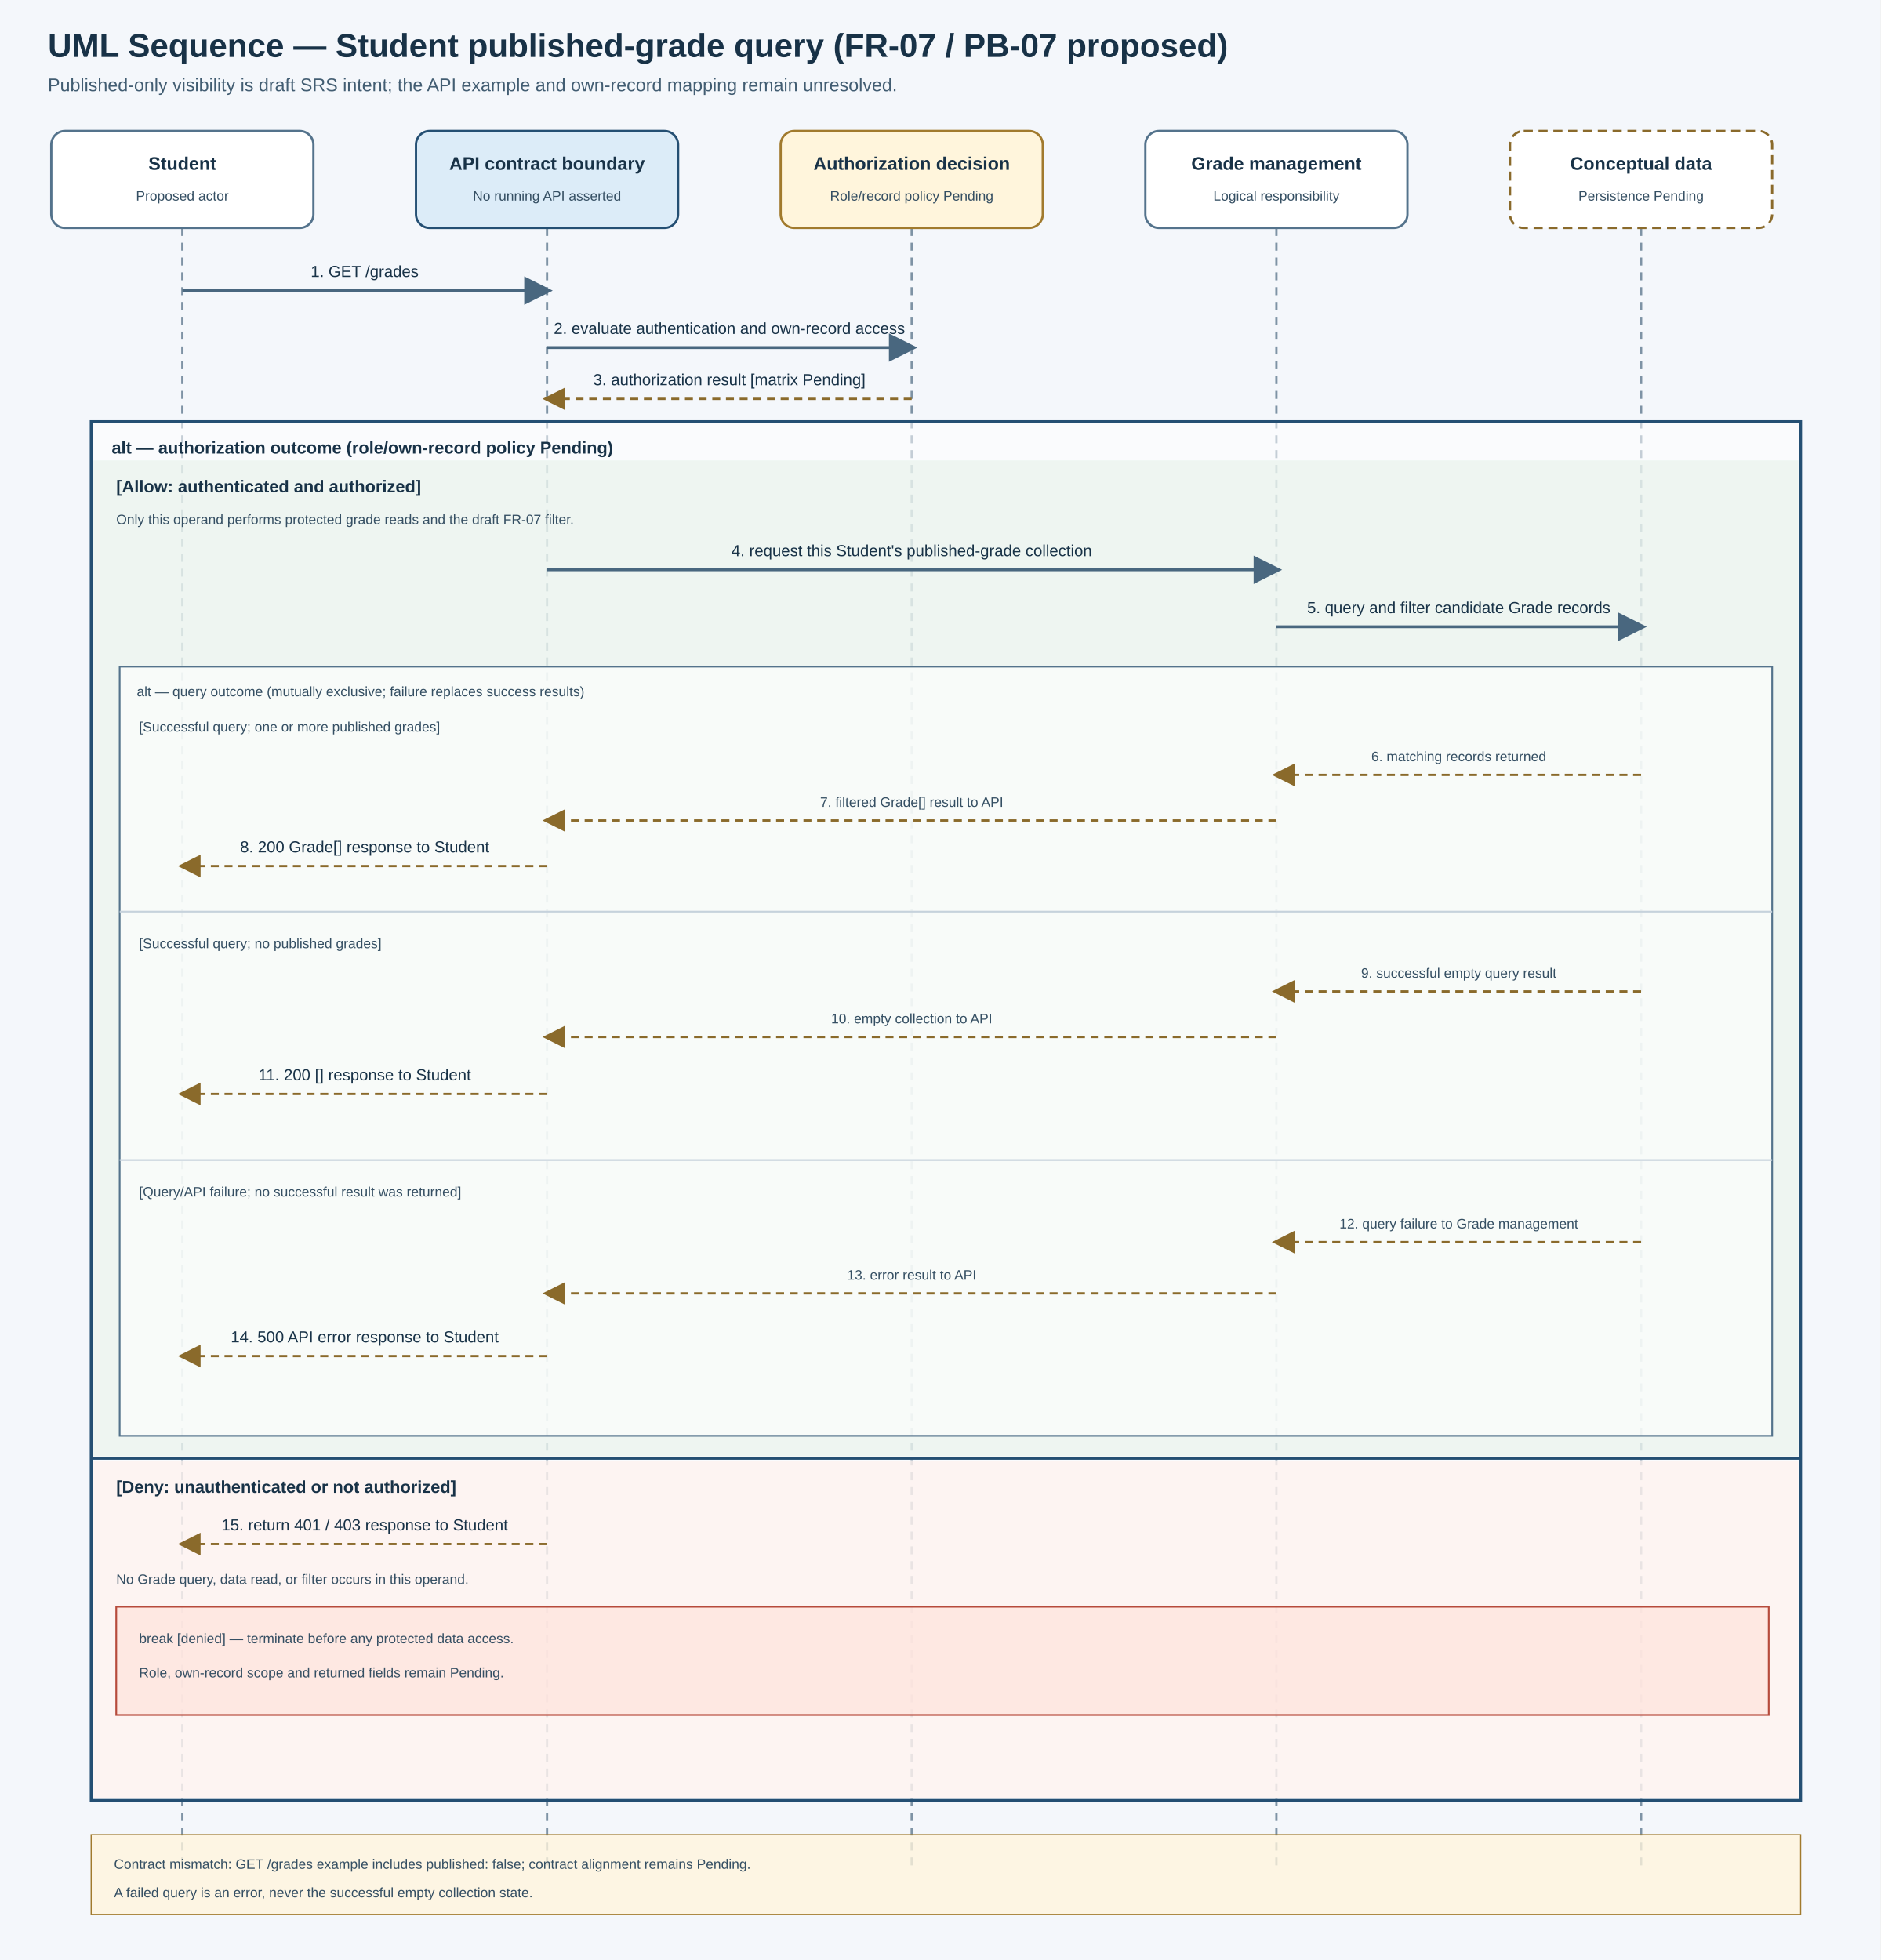
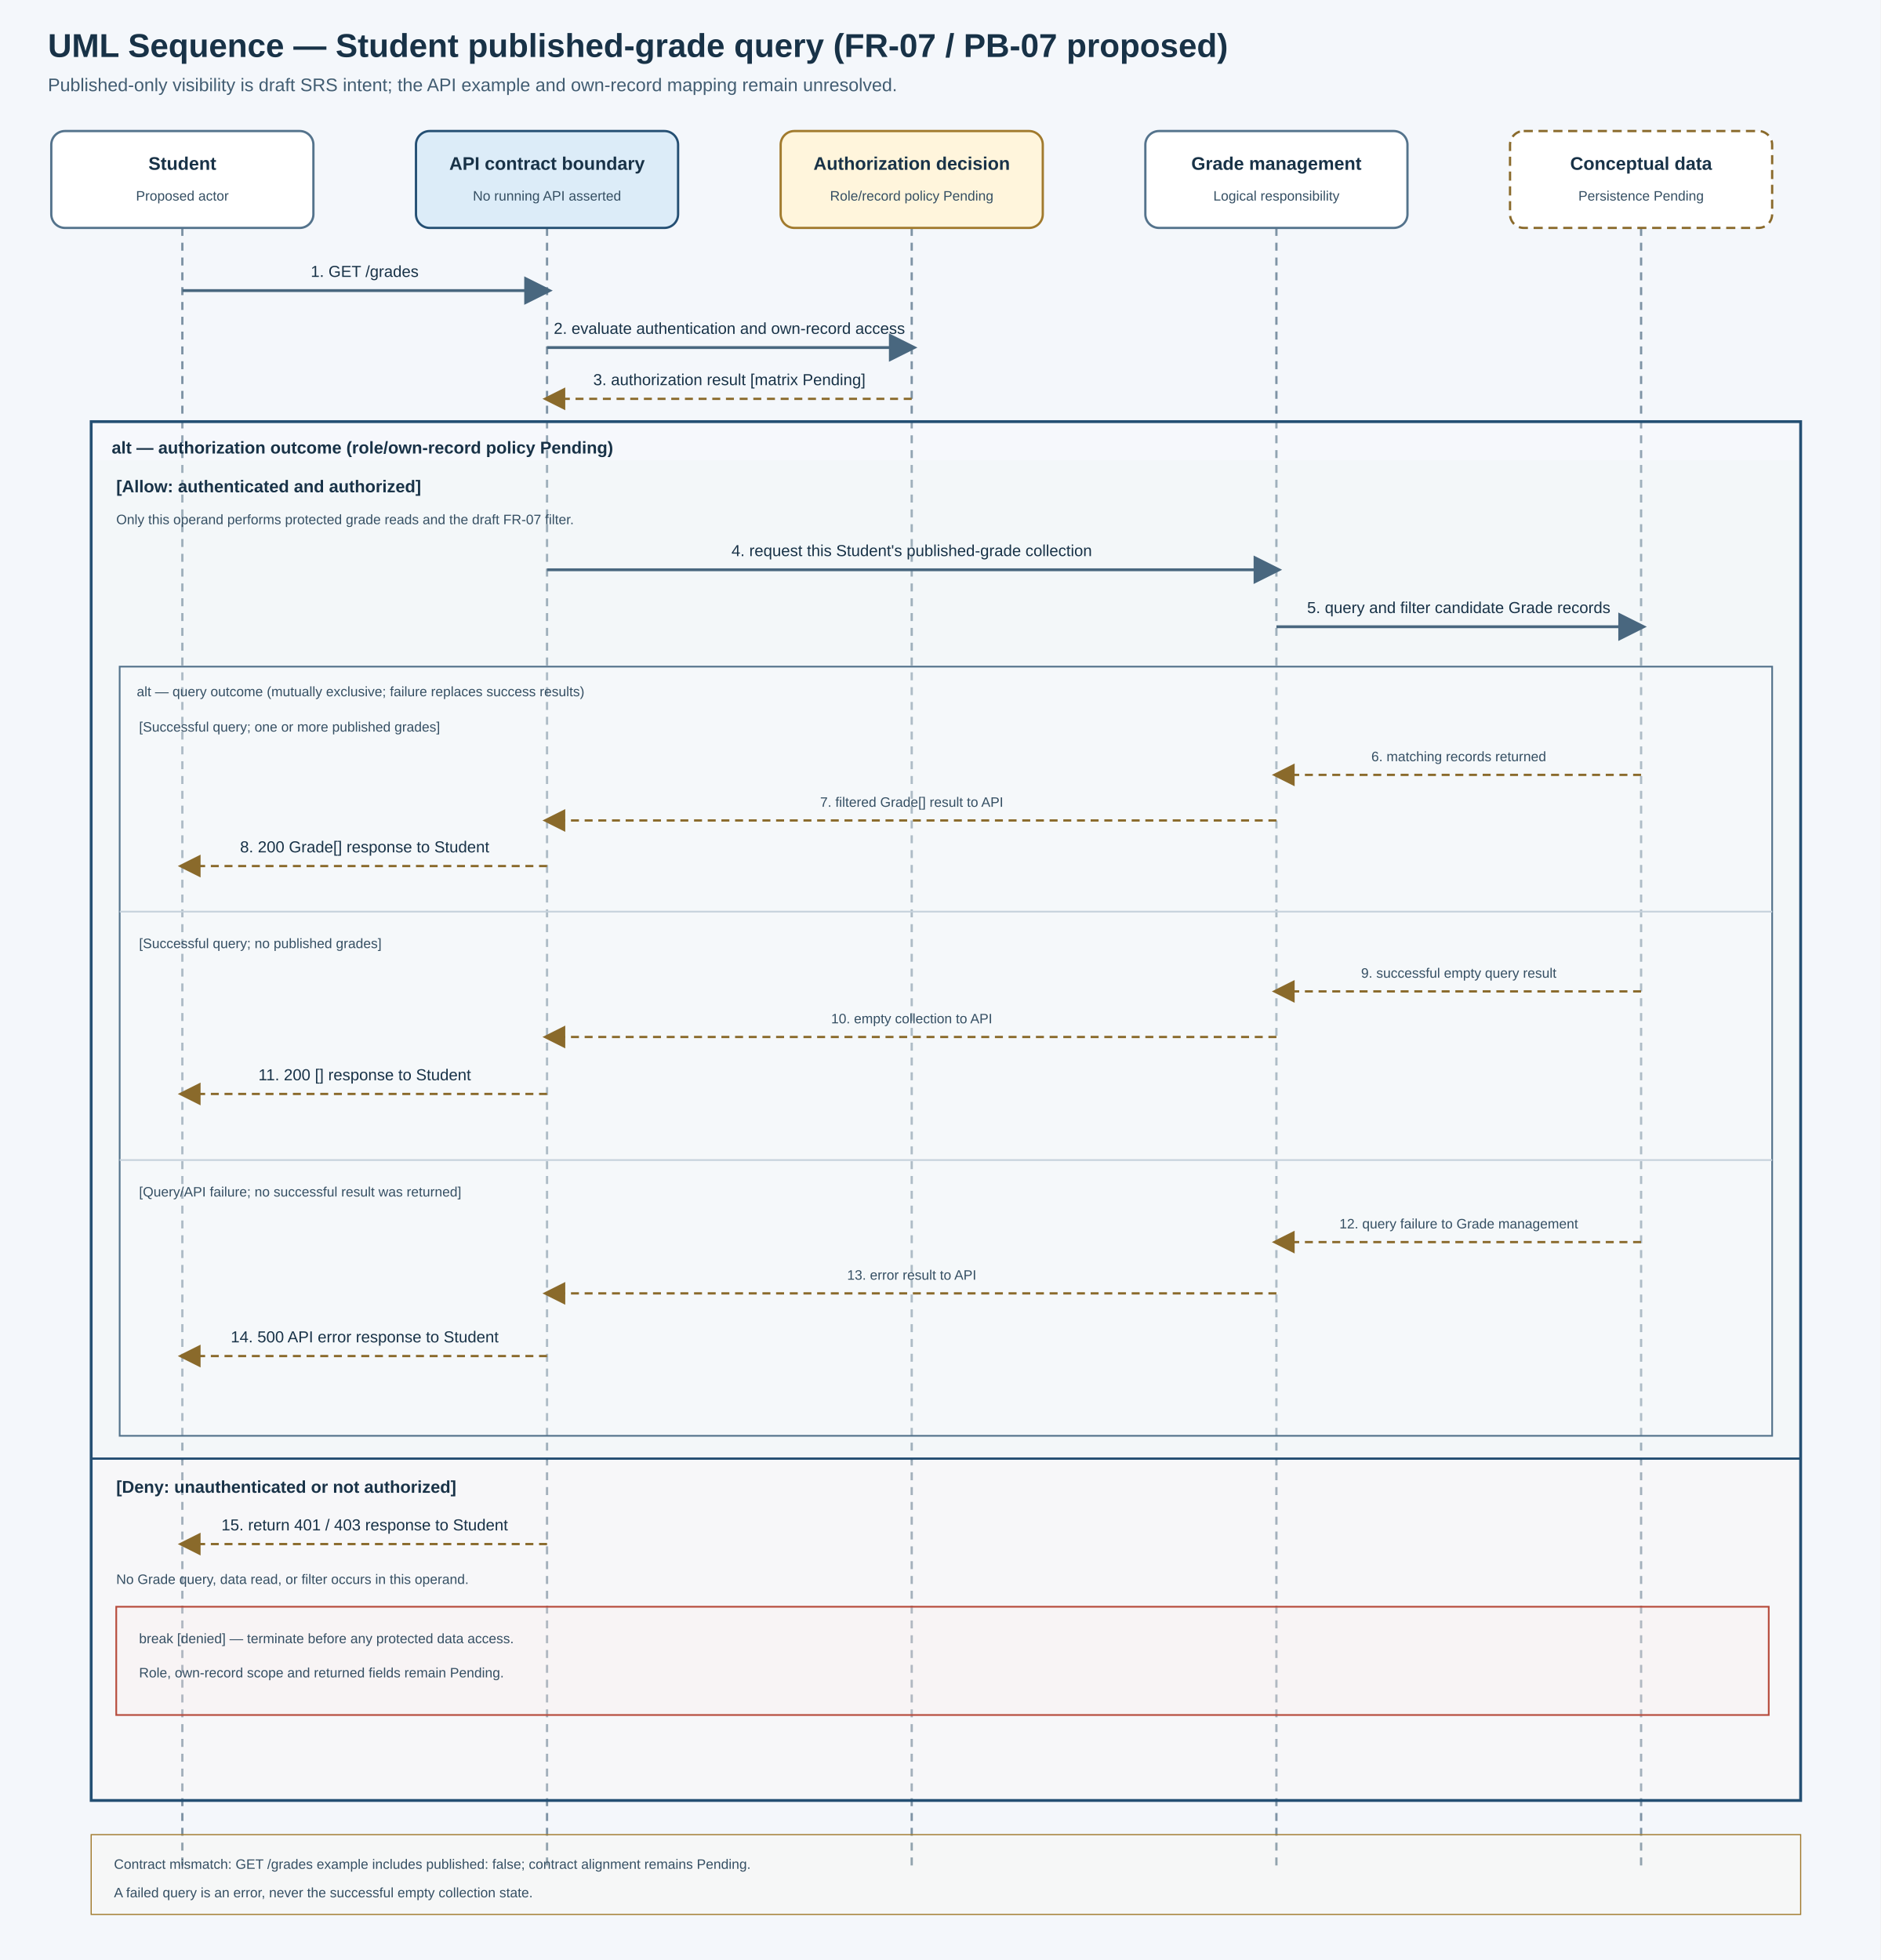
<svg xmlns="http://www.w3.org/2000/svg" width="1650" height="1720" viewBox="0 0 1650 1720" role="img" aria-labelledby="title description">
  <defs>
    <marker id="msg" markerWidth="10" markerHeight="10" refX="8" refY="5" orient="auto">
      <path d="M0,0 L10,5 L0,10 z" fill="#49677f" />
    </marker>
    <marker id="reply" markerWidth="10" markerHeight="10" refX="8" refY="5" orient="auto">
      <path d="M0,0 L10,5 L0,10 z" fill="#8a6a2b" />
    </marker>
    <style>
      text { font-family: Arial, Helvetica, sans-serif; fill: #183247; }
      .title { font-size: 29px; font-weight: 700; }
      .subtitle { font-size: 16px; fill: #425d72; }
      .part { font-size: 16px; font-weight: 700; }
      .msg { font-size: 14px; }
      .frame { font-size: 15px; font-weight: 700; }
      .small { font-size: 12px; fill: #354f63; }
    </style>
  </defs>
  <rect width="1650" height="1720" fill="#f4f7fb" />
  <text class="title" x="42" y="50">UML Sequence — Student published-grade query (FR-07 / PB-07 proposed)</text>
  <text class="subtitle" x="42" y="80">Published-only visibility is draft SRS intent; the API example and own-record mapping remain unresolved.</text>
  <g stroke="#71899b" stroke-width="2" stroke-dasharray="7 6" stroke-opacity="0.9">
    <path d="M160 200 V1640" />
    <path d="M480 200 V1640" />
    <path d="M800 200 V1640" />
    <path d="M1120 200 V1640" />
    <path d="M1440 200 V1640" />
  </g>
  <g>
    <rect x="45" y="115" width="230" height="85" rx="12" fill="#ffffff" stroke="#54738c" stroke-width="2" />
    <text class="part" x="160" y="149" text-anchor="middle">Student</text>
    <text class="small" x="160" y="176" text-anchor="middle">Proposed actor</text>
    <rect x="365" y="115" width="230" height="85" rx="12" fill="#dcecf8" stroke="#244f73" stroke-width="2" />
    <text class="part" x="480" y="149" text-anchor="middle">API contract boundary</text>
    <text class="small" x="480" y="176" text-anchor="middle">No running API asserted</text>
    <rect x="685" y="115" width="230" height="85" rx="12" fill="#fff5dc" stroke="#a17a2d" stroke-width="2" />
    <text class="part" x="800" y="149" text-anchor="middle">Authorization decision</text>
    <text class="small" x="800" y="176" text-anchor="middle">Role/record policy Pending</text>
    <rect x="1005" y="115" width="230" height="85" rx="12" fill="#ffffff" stroke="#54738c" stroke-width="2" />
    <text class="part" x="1120" y="149" text-anchor="middle">Grade management</text>
    <text class="small" x="1120" y="176" text-anchor="middle">Logical responsibility</text>
    <rect x="1325" y="115" width="230" height="85" rx="12" fill="#ffffff" stroke="#8a6a2b" stroke-width="2" stroke-dasharray="8 5" />
    <text class="part" x="1440" y="149" text-anchor="middle">Conceptual data</text>
    <text class="small" x="1440" y="176" text-anchor="middle">Persistence Pending</text>
  </g>
  <path d="M160 255 H480" stroke="#49677f" stroke-width="2.5" marker-end="url(#msg)" />
  <text class="msg" x="320" y="243" text-anchor="middle">1. GET /grades</text>
  <path d="M480 305 H800" stroke="#49677f" stroke-width="2.5" marker-end="url(#msg)" />
  <text class="msg" x="640" y="293" text-anchor="middle">2. evaluate authentication and own-record access</text>
  <path d="M800 350 H480" stroke="#8a6a2b" stroke-width="2" stroke-dasharray="7 5" marker-end="url(#reply)" />
  <text class="msg" x="640" y="338" text-anchor="middle">3. authorization result [matrix Pending]</text>
-   <rect x="80" y="370" width="1500" height="1210" fill="#ffffff" fill-opacity="0.54" stroke="#244f73" stroke-width="2.5" />
+   <rect x="80" y="370" width="1500" height="1210" fill="#ffffff" fill-opacity="0.16" stroke="#244f73" stroke-width="2.5" />
  <text class="frame" x="98" y="398">alt — authorization outcome (role/own-record policy Pending)</text>
  <path d="M80 1280 H1580" stroke="#244f73" stroke-width="2" />
-   <rect x="82" y="404" width="1496" height="874" fill="#e5f2e8" fill-opacity="0.58" />
+   <rect x="82" y="404" width="1496" height="874" fill="#e5f2e8" fill-opacity="0.16" />
  <text class="frame" x="102" y="432">[Allow: authenticated and authorized]</text>
  <text class="small" x="102" y="460">Only this operand performs protected grade reads and the draft FR-07 filter.</text>
  <path d="M480 500 H1120" stroke="#49677f" stroke-width="2.5" marker-end="url(#msg)" />
  <text class="msg" x="800" y="488" text-anchor="middle">4. request this Student's published-grade collection</text>
  <path d="M1120 550 H1440" stroke="#49677f" stroke-width="2.5" marker-end="url(#msg)" />
  <text class="msg" x="1280" y="538" text-anchor="middle">5. query and filter candidate Grade records</text>
-   <rect x="105" y="585" width="1450" height="675" fill="#ffffff" fill-opacity="0.58" stroke="#54738c" stroke-width="1.5" />
+   <rect x="105" y="585" width="1450" height="675" fill="#ffffff" fill-opacity="0.16" stroke="#54738c" stroke-width="1.5" />
  <text class="small" x="120" y="611">alt — query outcome (mutually exclusive; failure replaces success results)</text>
  <path d="M105 800 H1555" stroke="#c6d2dc" stroke-width="1.5" />
  <path d="M105 1018 H1555" stroke="#c6d2dc" stroke-width="1.5" />
  <text class="small" x="122" y="642">[Successful query; one or more published grades]</text>
  <path d="M1440 680 H1120" stroke="#8a6a2b" stroke-width="2" stroke-dasharray="7 5" marker-end="url(#reply)" />
  <text class="small" x="1280" y="668" text-anchor="middle">6. matching records returned</text>
  <path d="M1120 720 H480" stroke="#8a6a2b" stroke-width="2" stroke-dasharray="7 5" marker-end="url(#reply)" />
  <text class="small" x="800" y="708" text-anchor="middle">7. filtered Grade[] result to API</text>
  <path d="M480 760 H160" stroke="#8a6a2b" stroke-width="2" stroke-dasharray="7 5" marker-end="url(#reply)" />
  <text class="msg" x="320" y="748" text-anchor="middle">8. 200 Grade[] response to Student</text>
  <text class="small" x="122" y="832">[Successful query; no published grades]</text>
  <path d="M1440 870 H1120" stroke="#8a6a2b" stroke-width="2" stroke-dasharray="7 5" marker-end="url(#reply)" />
  <text class="small" x="1280" y="858" text-anchor="middle">9. successful empty query result</text>
  <path d="M1120 910 H480" stroke="#8a6a2b" stroke-width="2" stroke-dasharray="7 5" marker-end="url(#reply)" />
  <text class="small" x="800" y="898" text-anchor="middle">10. empty collection to API</text>
  <path d="M480 960 H160" stroke="#8a6a2b" stroke-width="2" stroke-dasharray="7 5" marker-end="url(#reply)" />
  <text class="msg" x="320" y="948" text-anchor="middle">11. 200 [] response to Student</text>
  <text class="small" x="122" y="1050">[Query/API failure; no successful result was returned]</text>
  <path d="M1440 1090 H1120" stroke="#8a6a2b" stroke-width="2" stroke-dasharray="7 5" marker-end="url(#reply)" />
  <text class="small" x="1280" y="1078" text-anchor="middle">12. query failure to Grade management</text>
  <path d="M1120 1135 H480" stroke="#8a6a2b" stroke-width="2" stroke-dasharray="7 5" marker-end="url(#reply)" />
  <text class="small" x="800" y="1123" text-anchor="middle">13. error result to API</text>
  <path d="M480 1190 H160" stroke="#8a6a2b" stroke-width="2" stroke-dasharray="7 5" marker-end="url(#reply)" />
  <text class="msg" x="320" y="1178" text-anchor="middle">14. 500 API error response to Student</text>
-   <rect x="82" y="1282" width="1496" height="296" fill="#fff0ec" fill-opacity="0.62" />
+   <rect x="82" y="1282" width="1496" height="296" fill="#fff0ec" fill-opacity="0.16" />
  <text class="frame" x="102" y="1310">[Deny: unauthenticated or not authorized]</text>
  <path d="M480 1355 H160" stroke="#8a6a2b" stroke-width="2" stroke-dasharray="7 5" marker-end="url(#reply)" />
  <text class="msg" x="320" y="1343" text-anchor="middle">15. return 401 / 403 response to Student</text>
  <text class="small" x="102" y="1390">No Grade query, data read, or filter occurs in this operand.</text>
-   <rect x="102" y="1410" width="1450" height="95" fill="#ffe3dc" fill-opacity="0.72" stroke="#b64b3c" stroke-width="1.5" />
+   <rect x="102" y="1410" width="1450" height="95" fill="#ffe3dc" fill-opacity="0.16" stroke="#b64b3c" stroke-width="1.5" />
  <text class="small" x="122" y="1442">break [denied] — terminate before any protected data access.</text>
  <text class="small" x="122" y="1472">Role, own-record scope and returned fields remain Pending.</text>
-   <rect x="80" y="1610" width="1500" height="70" fill="#fff5dc" fill-opacity="0.78" stroke="#a17a2d" />
+   <rect x="80" y="1610" width="1500" height="70" fill="#fff5dc" fill-opacity="0.16" stroke="#a17a2d" />
  <text class="small" x="100" y="1640">Contract mismatch: GET /grades example includes published: false; contract alignment remains Pending.</text>
  <text class="small" x="100" y="1665">A failed query is an error, never the successful empty collection state.</text>
</svg>
